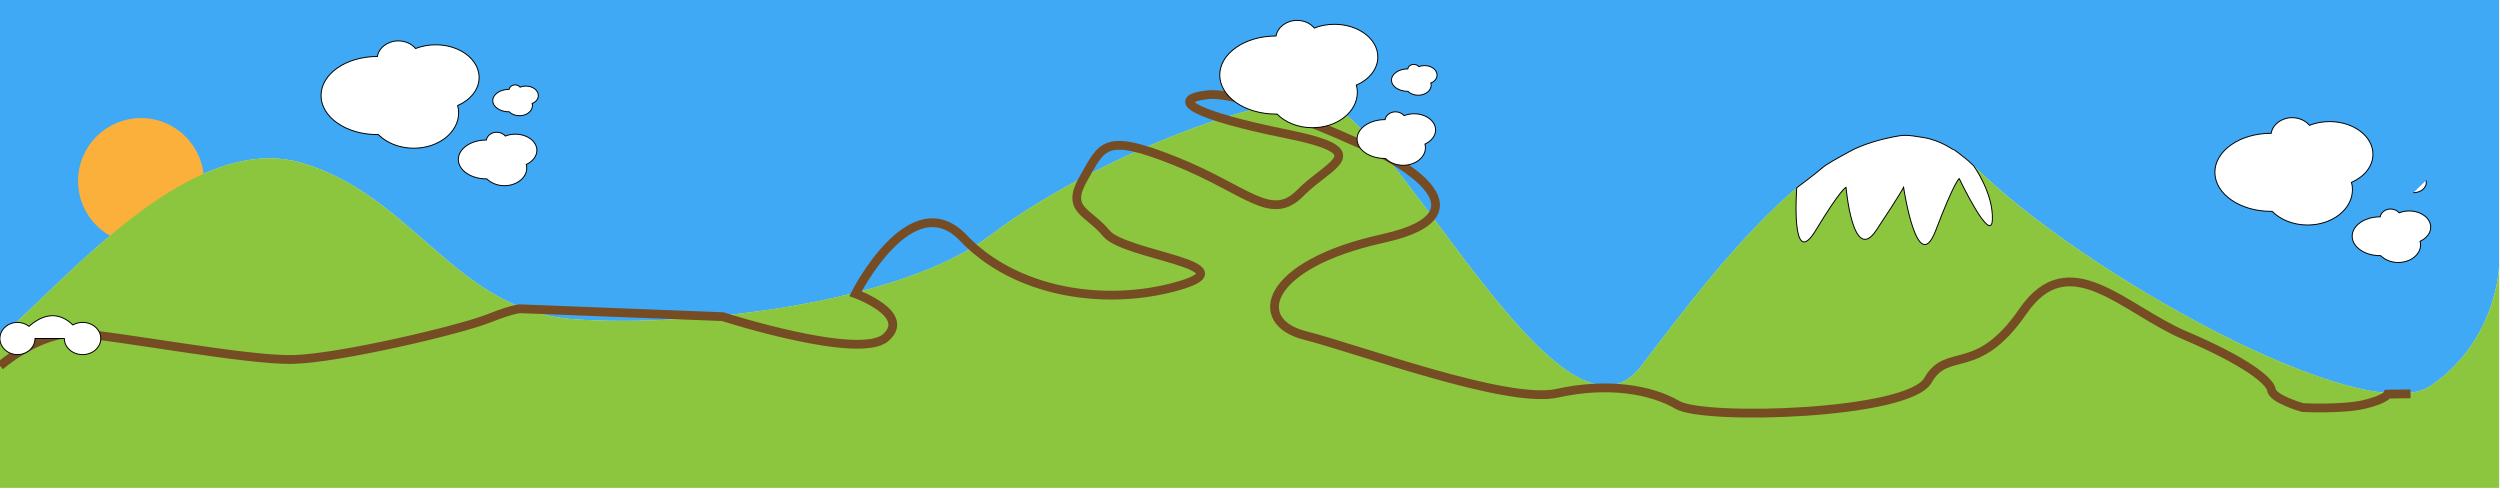
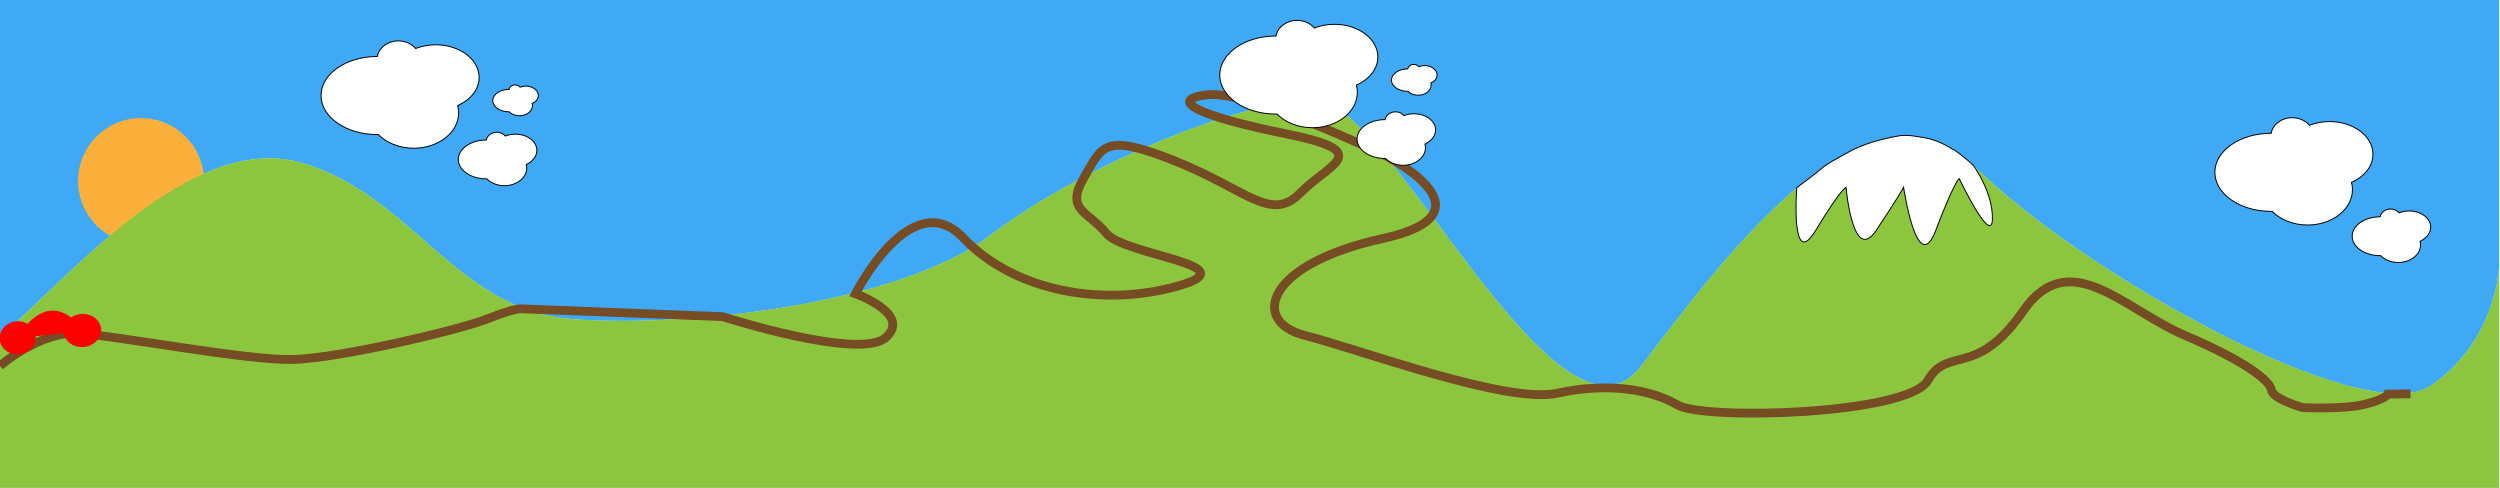
- <svg xmlns="http://www.w3.org/2000/svg" version="1.1" id="Layer_1" x="0px" y="0px" width="2562px" height="500px" viewBox="0 0 2562 500" enable-background="new 0 0 2562 500" xml:space="preserve">
-   <rect x="2436" y="369" fill="none" width="110" height="74" />
-   <text transform="matrix(1 0 0 1 2436 377.5195)" font-family="'ArialMT'" font-size="12">End</text>
-   <rect x="1199.8" y="354.8" fill="none" width="141" height="54" />
-   <text transform="matrix(1 0 0 1 1199.811 363.3486)" font-family="'ArialMT'" font-size="12">Middle</text>
-   <g>
-     <path fill="#3FA9F5" d="M0,0v345.3c70-60,196-212.1,310-178.1s157,150.9,277,159.9s336-16,428-86s260-141,335-138s248,382,332,272   s233-313,341-205s400.5,272,468.5,225s69.5-122,69.5-122V0H0z" />
-     <circle id="sun" fill="#FBB03B" cx="144.5" cy="185.5" r="64.5" />
-     <path fill="#8CC63F" d="M2491.5,395c-68,47-360.6-117-468.6-225S1766,265,1682,375s-257-269-332-272s-243,68-335,138   s-308,95-428,86S423.9,201.1,309.9,167.1S69.7,285.5-0.3,345.5L0,500h2561V273C2561,273,2559.5,348,2491.5,395z" />
-     <path id="bikePath" fill="none" stroke="#754C24" stroke-width="9" stroke-miterlimit="10" d="M0,375c0,0,40-35.3,79.3-33.3   s174,28,221.3,26.7s170.2-30.2,200-42s34.4-9.9,34.4-9.9l205.6,8c0,0,140.7,45.3,167.3,21.3c26.7-24-31.2-44.8-31.2-44.8   s57.2-113.2,110.5-57.2c53.3,56,144.7,70.7,220,49.3c75.3-21.3-55.1-31.3-73.5-54s-42.4-23.3-23.1-56.6   c19.3-33.4,20.6-46.7,93.9-17.4s98,63.3,128,32.7s78-42-14.7-60.7s-122-35.3-80-40s179.4,61.1,179.4,61.1s121.4,59.5,0,86.2   s-135.4,85.3-80.1,99.3s207.3,70.7,258.7,59.3s96-4,123.3,12s236.7,10,256.7-25.3s50-2,97.3-70.7s103.3-2,166,24.7   s87.3,46.7,88.7,56c1.3,9.3,32,18,32,18s41.3,2,63.3-3.3s23.9-10.5,23.9-10.5l23.3-0.3" />
-     <path id="bike" fill="#FFFFFF" stroke="#000000" stroke-miterlimit="10" d="M84.7,330.4c-3.7,0-7.2,1-10.1,2.6   c-9.2-9.1-24.6-16.3-44.9,1.4c-3.2-2.5-7.3-4-11.8-4c-9.9,0-18,7.4-18,16.5s8.1,16.5,18,16.5c9.9,0,18-7.4,18-16.5h30   c0,9.1,8.4,16.5,18.7,16.5c10.4,0,18.7-7.4,18.7-16.5S95.1,330.4,84.7,330.4z" />
+ <svg xmlns="http://www.w3.org/2000/svg" version="1.1" id="Layer_1" x="0px" y="0px" width="2562px" height="500px" viewBox="961 -10 2562 500" enable-background="new 961 -10 2562 500" xml:space="preserve">
+   <g id="contents">
+     <rect x="3397" y="359" fill="none" width="110" height="74" />
+     <text transform="matrix(1 0 0 1 3397 367.5195)" font-family="'ArialMT'" font-size="12">End</text>
+     <rect x="2160.8" y="344.8" fill="none" width="141" height="54" />
+     <text transform="matrix(1 0 0 1 2160.811 353.3486)" font-family="'ArialMT'" font-size="12">Middle</text>
+     <g>
+       <path fill="#3FA9F5" d="M961-10v345.3c70-60,196-212.1,310-178.1s157,150.9,277,159.9s336-16,428-86s260-141,335-138    s248,382,332,272s233-313,341-205s400.5,272,468.5,225s69.5-122,69.5-122V-10H961z" />
+       <circle id="sun" fill="#FBB03B" cx="1105.5" cy="175.5" r="64.5" />
+       <path fill="#8CC63F" d="M3452.5,385c-68,47-360.6-117-468.6-225c-108-108-256.9,95-340.9,205S2386,96,2311,93s-243,68-335,138    s-308,95-428,86s-163.1-125.9-277.1-159.9s-240.2,118.4-310.2,178.4L961,490h2561V263C3522,263,3520.5,338,3452.5,385z" />
+       <path id="bikePath" fill="none" stroke="#754C24" stroke-width="9" stroke-miterlimit="10" d="M961,365c0,0,40-35.3,79.3-33.3    c39.3,2,174,28,221.3,26.7c47.3-1.3,170.2-30.2,200-42c29.8-11.8,34.4-9.9,34.4-9.9l205.6,8c0,0,140.7,45.3,167.3,21.3    c26.7-24-31.2-44.8-31.2-44.8s57.2-113.2,110.5-57.2s144.7,70.7,220,49.3c75.3-21.3-55.1-31.3-73.5-54s-42.4-23.3-23.1-56.6    c19.3-33.4,20.6-46.7,93.9-17.4s98,63.3,128,32.7s78-42-14.7-60.7s-122-35.3-80-40s179.4,61.1,179.4,61.1s121.4,59.5,0,86.2    c-121.4,26.7-135.4,85.3-80.1,99.3s207.3,70.7,258.7,59.3s96-4,123.3,12s236.7,10,256.7-25.3s50-2,97.3-70.7s103.3-2,166,24.7    s87.3,46.7,88.7,56c1.3,9.3,32,18,32,18s41.3,2,63.3-3.3s23.9-10.5,23.9-10.5l23.3-0.3" />
+       <path id="bike" fill="#FF0000" d="M1064.6,326.6c-1-8.5-8.9-14.9-18.6-14.9c-0.8,0-1.7,0-2.5,0.1c-3.5,0.4-6.9,1.6-9.7,3.6    c-6.1-4.7-12.4-7.1-18.8-7.1c-8.8,0-17.4,4.6-25.7,13.5c-3.6-2.1-7.8-3-12.1-2.5c-10.1,1.2-17.5,9.7-16.5,19    c1,8.5,8.7,14.9,18,14.9c0.8,0,1.5,0,2.3-0.1c4.9-0.6,9.3-2.8,12.4-6.4c3-3.5,4.4-7.7,4.1-12.1l28.8-3.3    c1.2,8.2,9.1,14.4,18.5,14.4c0.8,0,1.7,0,2.5-0.1c5.1-0.6,9.7-2.9,12.9-6.5C1063.6,335.6,1065.1,331.1,1064.6,326.6z" />
+     </g>
+     <path fill="#FFFFFF" stroke="#000000" stroke-miterlimit="10" d="M1452,69.4c0-18.5-19.9-33.5-44.5-33.5c-7.4,0-14.4,1.4-20.6,3.8   c-3.9-4.7-10.4-7.8-17.7-7.8c-10.9,0-20,7-21.5,16c-0.1,0-0.2,0-0.2,0c-31.8,0-57.5,17.9-57.5,40s25.7,40,57.5,40   c0.4,0,0.8,0,1.2,0c8.4,8.5,21.6,14,36.3,14c25.4,0,46-16.2,46-36.3c0-2.5-0.3-5-1-7.4C1443.2,92.4,1452,81.7,1452,69.4z" />
+     <path fill="#FFFFFF" stroke="#000000" stroke-miterlimit="10" d="M1511.2,144.1c0-9.2-9.9-16.6-22.1-16.6c-3.7,0-7.2,0.7-10.2,1.9   c-2-2.3-5.2-3.9-8.8-3.9c-5.4,0-9.9,3.5-10.7,8h-0.1c-15.8,0-28.6,8.9-28.6,19.9s12.8,19.9,28.6,19.9c0.2,0,0.4,0,0.6,0   c4.2,4.2,10.7,7,18,7c12.6,0,22.9-8.1,22.9-18c0-1.3-0.2-2.5-0.5-3.7C1506.8,155.5,1511.2,150.2,1511.2,144.1z" />
+     <path fill="#FFFFFF" stroke="#000000" stroke-miterlimit="10" d="M1512.7,87.9c0-5.3-5.7-9.7-12.8-9.7c-2.1,0-4.2,0.4-5.9,1.1   c-1.1-1.4-3-2.3-5.1-2.3c-3.2,0-5.8,2-6.2,4.6c0,0,0,0-0.1,0c-9.2,0-16.6,5.2-16.6,11.5c0,6.4,7.4,11.5,16.6,11.5   c0.1,0,0.2,0,0.3,0c2.4,2.5,6.2,4,10.5,4c7.3,0,13.3-4.7,13.3-10.5c0-0.7-0.1-1.4-0.3-2.1C1510.2,94.5,1512.7,91.4,1512.7,87.9z" />
+     <path fill="#FFFFFF" stroke="#000000" stroke-miterlimit="10" d="M2373,48.4c0-18.5-19.9-33.5-44.5-33.5c-7.4,0-14.4,1.4-20.6,3.8   c-3.9-4.7-10.4-7.8-17.7-7.8c-10.9,0-20,7-21.5,16c-0.1,0-0.2,0-0.2,0c-31.8,0-57.5,17.9-57.5,40s25.7,40,57.5,40   c0.4,0,0.8,0,1.2,0c8.4,8.5,21.6,14,36.3,14c25.4,0,46-16.2,46-36.3c0-2.5-0.3-5-1-7.4C2364.2,71.5,2373,60.7,2373,48.4z" />
+     <path fill="#FFFFFF" stroke="#000000" stroke-miterlimit="10" d="M2432.2,123.2c0-9.2-9.9-16.6-22.1-16.6c-3.7,0-7.2,0.7-10.2,1.9   c-2-2.3-5.2-3.9-8.8-3.9c-5.4,0-9.9,3.5-10.7,8h-0.1c-15.8,0-28.6,8.9-28.6,19.9s12.8,19.9,28.6,19.9c0.2,0,0.4,0,0.6,0   c4.2,4.2,10.7,7,18,7c12.6,0,22.9-8.1,22.9-18c0-1.3-0.2-2.5-0.5-3.7C2427.8,134.6,2432.2,129.3,2432.2,123.2z" />
+     <path fill="#FFFFFF" stroke="#000000" stroke-miterlimit="10" d="M2433.7,66.9c0-5.3-5.7-9.7-12.8-9.7c-2.1,0-4.2,0.4-5.9,1.1   c-1.1-1.4-3-2.3-5.1-2.3c-3.2,0-5.8,2-6.2,4.6c0,0,0,0-0.1,0c-9.2,0-16.6,5.2-16.6,11.5c0,6.4,7.4,11.5,16.6,11.5   c0.1,0,0.2,0,0.3,0c2.4,2.5,6.2,4,10.5,4c7.3,0,13.3-4.7,13.3-10.5c0-0.7-0.1-1.4-0.3-2.1C2431.2,73.6,2433.7,70.5,2433.7,66.9z" />
+     <path fill="#FFFFFF" stroke="#000000" stroke-miterlimit="10" d="M2802.3,182.4c0,0-6.5,86.6,19.5,43.6s31-44,31-44s7,80,31,44   s28-44,28-44s14,94,33,44s24-53,24-53s33,69,34,42s-19.1-55-19.1-55l-6-5.6c0,0-13.8-11.3-14.8-11.1s-12-9.1-30.4-12.3   s-21.2-2.7-31.9-0.6c-10.7,2.1-30,7-44.2,14.9c-14.2,7.9-23.1,12.4-29.1,17.7S2802.3,182.4,2802.3,182.4z" />
+     <path fill="#FFFFFF" stroke="#000000" stroke-miterlimit="10" d="M2850.5,134.8" />
+     <path fill="#FFFFFF" stroke="#000000" stroke-miterlimit="10" d="M3392.8,148.1c0-18.5-19.9-33.5-44.5-33.5   c-7.4,0-14.4,1.4-20.6,3.8c-3.9-4.7-10.4-7.8-17.7-7.8c-10.9,0-20,7-21.5,16c-0.1,0-0.2,0-0.2,0c-31.8,0-57.5,17.9-57.5,40   s25.7,40,57.5,40c0.4,0,0.8,0,1.2,0c8.4,8.5,21.6,14,36.3,14c25.4,0,46-16.2,46-36.3c0-2.5-0.3-5-1-7.4   C3384,171.1,3392.8,160.4,3392.8,148.1z" />
+     <path fill="#FFFFFF" stroke="#000000" stroke-miterlimit="10" d="M3452,222.8c0-9.2-9.9-16.6-22.1-16.6c-3.7,0-7.2,0.7-10.2,1.9   c-2-2.3-5.2-3.9-8.8-3.9c-5.4,0-9.9,3.5-10.7,8h-0.1c-15.8,0-28.6,8.9-28.6,19.9s12.8,19.9,28.6,19.9c0.2,0,0.4,0,0.6,0   c4.2,4.2,10.7,7,18,7c12.6,0,22.9-8.1,22.9-18c0-1.3-0.2-2.5-0.5-3.7C3447.6,234.2,3452,228.9,3452,222.8z" />
  </g>
-   <path fill="#FFFFFF" stroke="#000000" stroke-miterlimit="10" d="M491,79.4c0-18.5-19.9-33.5-44.5-33.5c-7.4,0-14.4,1.4-20.6,3.8  c-3.9-4.7-10.4-7.8-17.7-7.8c-10.9,0-20,7-21.5,16c-0.1,0-0.2,0-0.2,0c-31.8,0-57.5,17.9-57.5,40s25.7,40,57.5,40c0.4,0,0.8,0,1.2,0  c8.4,8.5,21.6,14,36.3,14c25.4,0,46-16.2,46-36.3c0-2.5-0.3-5-1-7.4C482.2,102.4,491,91.7,491,79.4z" />
-   <path fill="#FFFFFF" stroke="#000000" stroke-miterlimit="10" d="M550.2,154.1c0-9.2-9.9-16.6-22.1-16.6c-3.7,0-7.2,0.7-10.2,1.9  c-2-2.3-5.2-3.9-8.8-3.9c-5.4,0-9.9,3.5-10.7,8c0,0-0.1,0-0.1,0c-15.8,0-28.6,8.9-28.6,19.9s12.8,19.9,28.6,19.9c0.2,0,0.4,0,0.6,0  c4.2,4.2,10.7,7,18,7c12.6,0,22.9-8.1,22.9-18c0-1.3-0.2-2.5-0.5-3.7C545.8,165.5,550.2,160.2,550.2,154.1z" />
-   <path fill="#FFFFFF" stroke="#000000" stroke-miterlimit="10" d="M551.7,97.9c0-5.3-5.7-9.7-12.8-9.7c-2.1,0-4.2,0.4-5.9,1.1  c-1.1-1.4-3-2.3-5.1-2.3c-3.2,0-5.8,2-6.2,4.6c0,0,0,0-0.1,0c-9.2,0-16.6,5.2-16.6,11.5c0,6.4,7.4,11.5,16.6,11.5c0.1,0,0.2,0,0.3,0  c2.4,2.5,6.2,4,10.5,4c7.3,0,13.3-4.7,13.3-10.5c0-0.7-0.1-1.4-0.3-2.1C549.2,104.5,551.7,101.4,551.7,97.9z" />
-   <path fill="#FFFFFF" stroke="#000000" stroke-miterlimit="10" d="M1412,58.4c0-18.5-19.9-33.5-44.5-33.5c-7.4,0-14.4,1.4-20.6,3.8  c-3.9-4.7-10.4-7.8-17.7-7.8c-10.9,0-20,7-21.5,16c-0.1,0-0.2,0-0.2,0c-31.8,0-57.5,17.9-57.5,40s25.7,40,57.5,40c0.4,0,0.8,0,1.2,0  c8.4,8.5,21.6,14,36.3,14c25.4,0,46-16.2,46-36.3c0-2.5-0.3-5-1-7.4C1403.2,81.5,1412,70.7,1412,58.4z" />
-   <path fill="#FFFFFF" stroke="#000000" stroke-miterlimit="10" d="M1471.2,133.2c0-9.2-9.9-16.6-22.1-16.6c-3.7,0-7.2,0.7-10.2,1.9  c-2-2.3-5.2-3.9-8.8-3.9c-5.4,0-9.9,3.5-10.7,8c0,0-0.1,0-0.1,0c-15.8,0-28.6,8.9-28.6,19.9s12.8,19.9,28.6,19.9c0.2,0,0.4,0,0.6,0  c4.2,4.2,10.7,7,18,7c12.6,0,22.9-8.1,22.9-18c0-1.3-0.2-2.5-0.5-3.7C1466.8,144.6,1471.2,139.3,1471.2,133.2z" />
-   <path fill="#FFFFFF" stroke="#000000" stroke-miterlimit="10" d="M1472.7,76.9c0-5.3-5.7-9.7-12.8-9.7c-2.1,0-4.2,0.4-5.9,1.1  c-1.1-1.4-3-2.3-5.1-2.3c-3.2,0-5.8,2-6.2,4.6c0,0,0,0-0.1,0c-9.2,0-16.6,5.2-16.6,11.5c0,6.4,7.4,11.5,16.6,11.5c0.1,0,0.2,0,0.3,0  c2.4,2.5,6.2,4,10.5,4c7.3,0,13.3-4.7,13.3-10.5c0-0.7-0.1-1.4-0.3-2.1C1470.2,83.6,1472.7,80.5,1472.7,76.9z" />
-   <path fill="#FFFFFF" stroke="#000000" stroke-miterlimit="10" d="M1841.3,192.4c0,0-6.5,86.6,19.5,43.6s31-44,31-44s7,80,31,44  s28-44,28-44s14,94,33,44s24-53,24-53s33,69,34,42s-19.1-55-19.1-55l-6-5.6c0,0-13.8-11.3-14.8-11.1s-12-9.1-30.4-12.3  s-21.2-2.7-31.9-0.6s-30,7-44.2,14.9c-14.2,7.9-23.1,12.4-29.1,17.7S1841.3,192.4,1841.3,192.4z" />
-   <path fill="#FFFFFF" stroke="#000000" stroke-miterlimit="10" d="M1889.5,144.8" />
-   <path fill="#FFFFFF" stroke="#000000" stroke-miterlimit="10" d="M2431.8,158.1c0-18.5-19.9-33.5-44.5-33.5  c-7.4,0-14.4,1.4-20.6,3.8c-3.9-4.7-10.4-7.8-17.7-7.8c-10.9,0-20,7-21.5,16c-0.1,0-0.2,0-0.2,0c-31.8,0-57.5,17.9-57.5,40  s25.7,40,57.5,40c0.4,0,0.8,0,1.2,0c8.4,8.5,21.6,14,36.3,14c25.4,0,46-16.2,46-36.3c0-2.5-0.3-5-1-7.4  C2423,181.1,2431.8,170.4,2431.8,158.1z" />
-   <path fill="#FFFFFF" stroke="#000000" stroke-miterlimit="10" d="M2491,232.8c0-9.2-9.9-16.6-22.1-16.6c-3.7,0-7.2,0.7-10.2,1.9  c-2-2.3-5.2-3.9-8.8-3.9c-5.4,0-9.9,3.5-10.7,8c0,0-0.1,0-0.1,0c-15.8,0-28.6,8.9-28.6,19.9s12.8,19.9,28.6,19.9c0.2,0,0.4,0,0.6,0  c4.2,4.2,10.7,7,18,7c12.6,0,22.9-8.1,22.9-18c0-1.3-0.2-2.5-0.5-3.7C2486.6,244.2,2491,238.9,2491,232.8z" />
-   <path fill="#FFFFFF" stroke="#000000" stroke-miterlimit="10" d="M2473.2,197.5c7.3,0,13.3-4.7,13.3-10.5c0-0.7-0.1-1.4-0.3-2.1" />
</svg>
